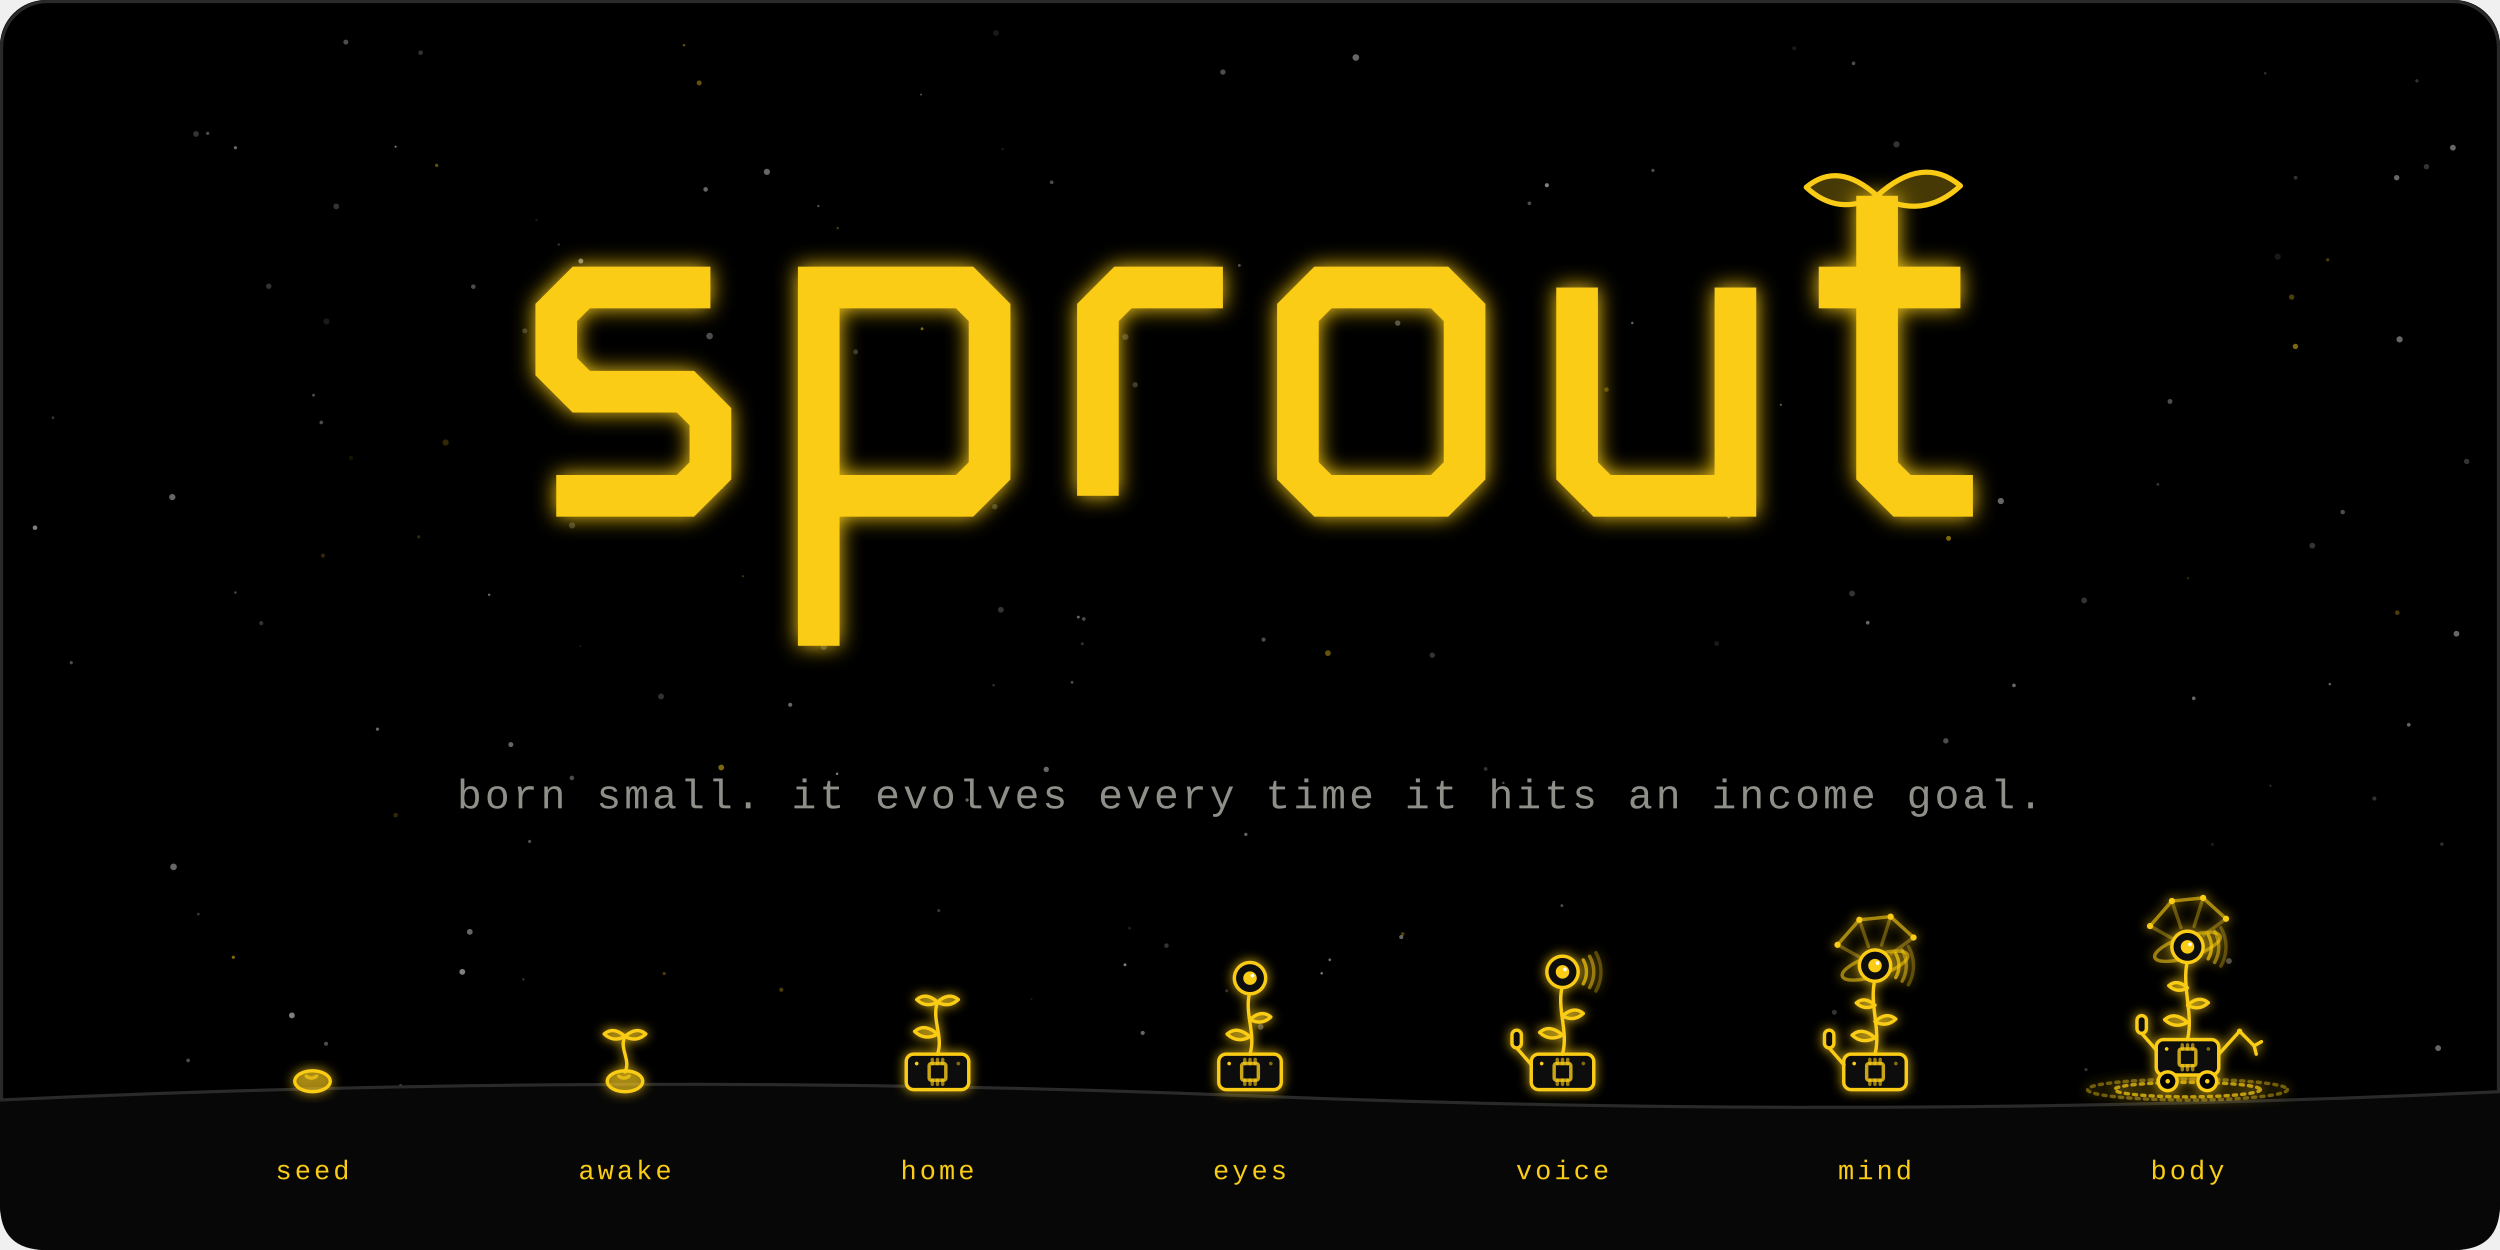
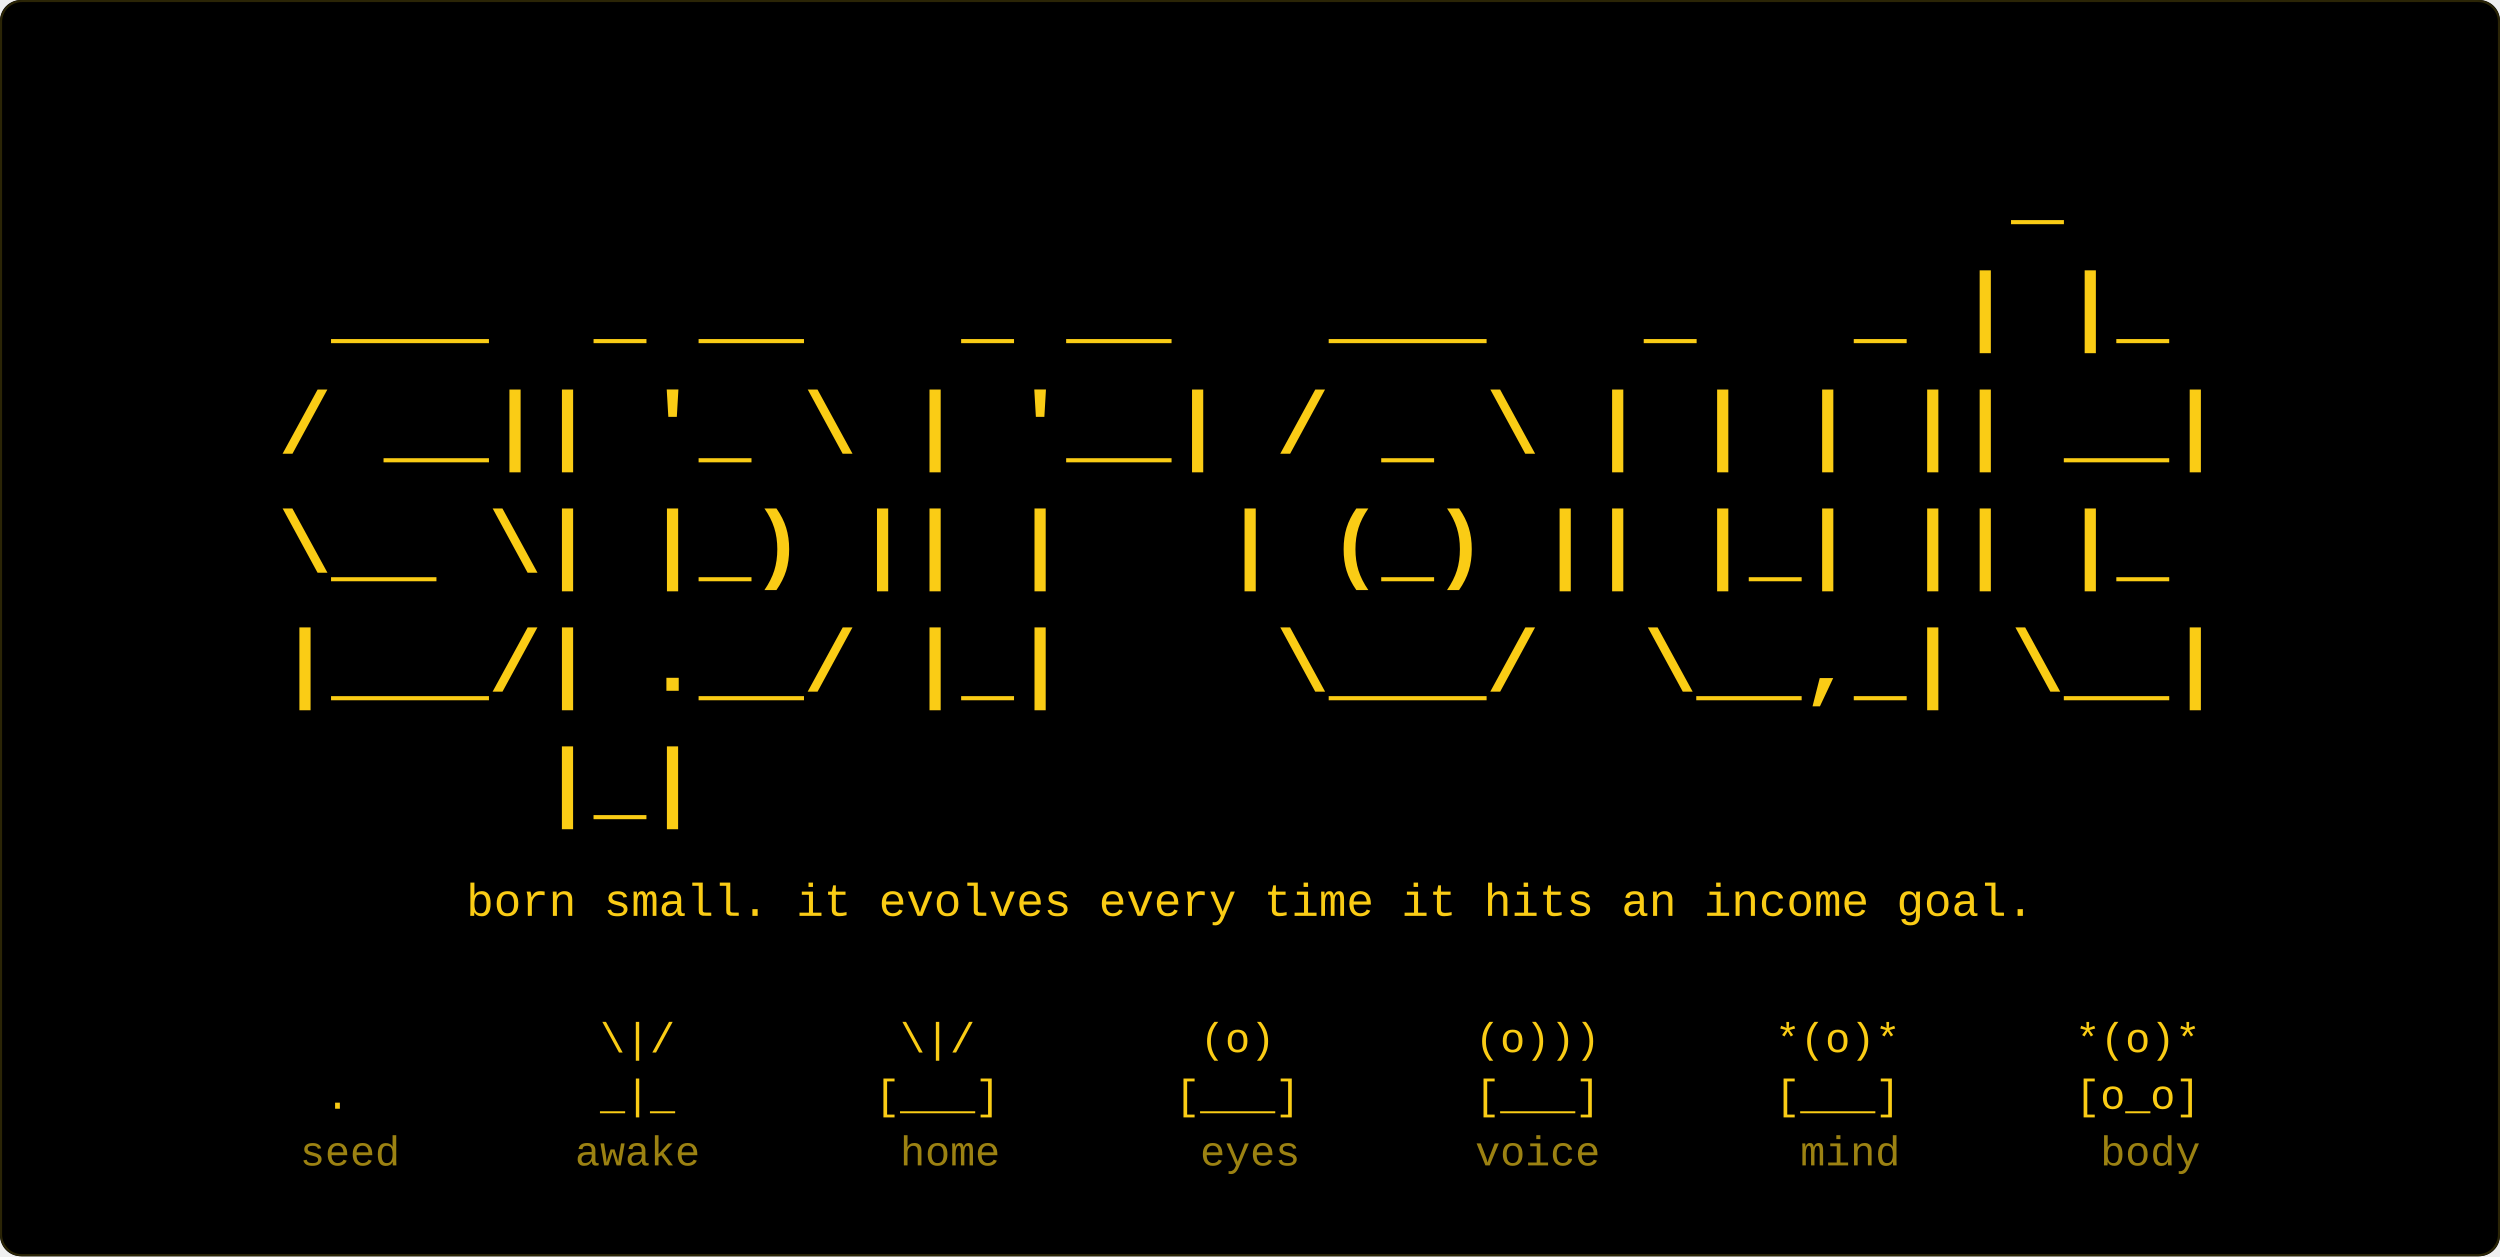
- <svg xmlns="http://www.w3.org/2000/svg" viewBox="0 0 1200 600" width="1200" height="600" role="img" aria-label="sprout: born small. it evolves every time it hits an income goal.">
-   <defs>
-     <linearGradient id="bg" x1="0" y1="0" x2="0" y2="1">
-       <stop offset="0" stop-color="#000000" />
-       <stop offset="1" stop-color="#000000" />
-     </linearGradient>
-     <linearGradient id="spec" gradientUnits="userSpaceOnUse" x1="60" y1="0" x2="1140" y2="0">
-       <stop offset="0" stop-color="#facc15" />
-       <stop offset="0.2" stop-color="#facc15" />
-       <stop offset="0.3" stop-color="#facc15" />
-       <stop offset="0.5" stop-color="#facc15" />
-       <stop offset="0.7" stop-color="#facc15" />
-       <stop offset="0.8" stop-color="#facc15" />
-       <stop offset="1" stop-color="#facc15" />
-     </linearGradient>
-     <filter id="glow" x="-50%" y="-50%" width="200%" height="200%">
-       <feGaussianBlur stdDeviation="5" result="b" />
-       <feMerge>
-         <feMergeNode in="b" />
-         <feMergeNode in="SourceGraphic" />
-       </feMerge>
-     </filter>
-     <marker id="arr" viewBox="0 0 10 10" refX="8" refY="5" markerWidth="7" markerHeight="7" orient="auto-start-reverse">
-       <path d="M0 0L10 5L0 10z" fill="#8f8f8a" />
-     </marker>
-   </defs>
-   <rect width="1200" height="600" rx="22" fill="url(#bg)" />
-   <circle cx="392.8" cy="98.9" r="0.6" fill="#ffffff" opacity="0.3" />
-   <circle cx="442.1" cy="45.4" r="0.5" fill="#ffffff" opacity="0.3" />
-   <circle cx="94.1" cy="64.3" r="1.4" fill="#ffffff" opacity="0.2" />
-   <circle cx="274.5" cy="373.4" r="1.1" fill="#ffffff" opacity="0.3" />
-   <circle cx="1160.1" cy="38.8" r="0.8" fill="#ffffff" opacity="0.2" />
-   <circle cx="150.5" cy="189.7" r="0.7" fill="#ffffff" opacity="0.3" />
-   <circle cx="763.4" cy="226.5" r="0.6" fill="#ffffff" opacity="0.1" />
-   <circle cx="254.2" cy="403.9" r="0.8" fill="#ffffff" opacity="0.3" />
-   <circle cx="544.9" cy="184.7" r="1.3" fill="#ffffff" opacity="0.2" />
-   <circle cx="687.5" cy="314.5" r="1.3" fill="#ffffff" opacity="0.2" />
-   <circle cx="1164.7" cy="80" r="1.3" fill="#ffffff" opacity="0.2" />
-   <circle cx="587" cy="34.6" r="1.3" fill="#ffffff" opacity="0.3" />
-   <circle cx="1041.6" cy="192.7" r="1.2" fill="#ffffff" opacity="0.3" />
-   <circle cx="548.5" cy="495.8" r="1" fill="#ffffff" opacity="0.4" />
-   <circle cx="83.3" cy="416.1" r="1.6" fill="#ffffff" opacity="0.4" />
-   <circle cx="346.7" cy="234.2" r="0.5" fill="#ffffff" opacity="0.3" />
-   <circle cx="209.6" cy="79.4" r="0.8" fill="#facc15" opacity="0.4" />
-   <circle cx="479.9" cy="540.1" r="0.7" fill="#ffffff" opacity="0.3" />
-   <circle cx="338.7" cy="90.9" r="1.1" fill="#ffffff" opacity="0.4" />
-   <circle cx="1172.1" cy="405.2" r="0.8" fill="#ffffff" opacity="0.2" />
-   <circle cx="189.9" cy="391.3" r="1.1" fill="#facc15" opacity="0.2" />
-   <circle cx="16.8" cy="253.3" r="1.1" fill="#ffffff" opacity="0.5" />
-   <circle cx="824" cy="308.9" r="1.2" fill="#ffffff" opacity="0.1" />
-   <circle cx="1069.9" cy="461.3" r="1.4" fill="#ffffff" opacity="0.3" />
-   <circle cx="481.2" cy="71.6" r="0.6" fill="#ffffff" opacity="0.1" />
-   <circle cx="257.5" cy="105.5" r="0.6" fill="#ffffff" opacity="0.1" />
-   <circle cx="189.9" cy="70.4" r="0.5" fill="#ffffff" opacity="0.5" />
-   <circle cx="734.1" cy="97.6" r="0.9" fill="#ffffff" opacity="0.3" />
-   <circle cx="156.5" cy="501" r="1" fill="#ffffff" opacity="0.3" />
-   <circle cx="113" cy="70.9" r="0.8" fill="#ffffff" opacity="0.4" />
-   <circle cx="201.9" cy="25.3" r="1.1" fill="#ffffff" opacity="0.2" />
-   <circle cx="650.8" cy="27.6" r="1.6" fill="#ffffff" opacity="0.4" />
-   <circle cx="830.7" cy="162.4" r="0.7" fill="#ffffff" opacity="0.4" />
-   <circle cx="638.3" cy="460.7" r="0.7" fill="#ffffff" opacity="0.4" />
-   <circle cx="1170.3" cy="503.1" r="1.4" fill="#ffffff" opacity="0.4" />
-   <circle cx="278.6" cy="310.2" r="0.5" fill="#ffffff" opacity="0.1" />
-   <circle cx="340.6" cy="161.3" r="1.6" fill="#ffffff" opacity="0.3" />
-   <circle cx="1113.9" cy="581.1" r="0.9" fill="#ffffff" opacity="0.2" />
-   <circle cx="278.8" cy="125.3" r="1.2" fill="#ffffff" opacity="0.5" />
-   <circle cx="1000.4" cy="288.2" r="1.4" fill="#ffffff" opacity="0.2" />
-   <circle cx="788.8" cy="536" r="1.3" fill="#ffffff" opacity="0.3" />
-   <circle cx="221.9" cy="466.5" r="1.4" fill="#ffffff" opacity="0.5" />
-   <circle cx="477.5" cy="243.2" r="1.3" fill="#ffffff" opacity="0.2" />
-   <circle cx="161.4" cy="99.1" r="1.4" fill="#ffffff" opacity="0.2" />
-   <circle cx="984" cy="576.7" r="0.9" fill="#ffffff" opacity="0.3" />
-   <circle cx="166" cy="20.2" r="1.2" fill="#ffffff" opacity="0.3" />
-   <circle cx="1109.9" cy="261.9" r="1.4" fill="#ffffff" opacity="0.2" />
-   <circle cx="308.2" cy="180.7" r="1.1" fill="#ffffff" opacity="0.2" />
-   <circle cx="504.8" cy="87.5" r="0.9" fill="#ffffff" opacity="0.3" />
-   <circle cx="698" cy="532.9" r="1.5" fill="#ffffff" opacity="0.3" />
-   <circle cx="637.4" cy="313.5" r="1.4" fill="#facc15" opacity="0.4" />
-   <circle cx="924.6" cy="98.3" r="1.3" fill="#facc15" opacity="0.3" />
-   <circle cx="395.4" cy="310.6" r="1.4" fill="#ffffff" opacity="0.2" />
-   <circle cx="670.9" cy="155.1" r="1.3" fill="#ffffff" opacity="0.3" />
-   <circle cx="672.6" cy="449.8" r="1" fill="#ffffff" opacity="0.4" />
-   <circle cx="606.5" cy="307" r="1" fill="#ffffff" opacity="0.3" />
-   <circle cx="574.2" cy="554.3" r="1.5" fill="#ffffff" opacity="0.5" />
-   <circle cx="317.3" cy="334.3" r="1.4" fill="#ffffff" opacity="0.2" />
-   <circle cx="155" cy="266.7" r="1" fill="#facc15" opacity="0.2" />
-   <circle cx="368.1" cy="82.5" r="1.5" fill="#ffffff" opacity="0.4" />
-   <circle cx="442.6" cy="157.8" r="0.7" fill="#facc15" opacity="0.5" />
-   <circle cx="480.4" cy="292.7" r="1.4" fill="#ffffff" opacity="0.2" />
-   <circle cx="519.5" cy="309" r="0.7" fill="#ffffff" opacity="0.2" />
-   <circle cx="861.2" cy="23.2" r="1" fill="#ffffff" opacity="0.1" />
-   <circle cx="401.8" cy="371.4" r="0.6" fill="#ffffff" opacity="0.5" />
-   <circle cx="939.1" cy="571.7" r="0.8" fill="#facc15" opacity="0.5" />
-   <circle cx="225.5" cy="447.3" r="1.4" fill="#ffffff" opacity="0.4" />
-   <circle cx="1124.5" cy="245.8" r="1.1" fill="#ffffff" opacity="0.3" />
-   <circle cx="396.6" cy="172.7" r="0.7" fill="#ffffff" opacity="0.5" />
-   <circle cx="328.3" cy="21.7" r="0.6" fill="#facc15" opacity="0.4" />
-   <circle cx="90.3" cy="509" r="0.9" fill="#ffffff" opacity="0.3" />
-   <circle cx="1101.8" cy="166.3" r="1.3" fill="#facc15" opacity="0.5" />
-   <circle cx="1151.8" cy="162.9" r="1.5" fill="#ffffff" opacity="0.4" />
-   <circle cx="636.6" cy="130.6" r="1.2" fill="#ffffff" opacity="0.2" />
-   <circle cx="957.1" cy="584.8" r="1.3" fill="#facc15" opacity="0.3" />
-   <circle cx="234.8" cy="285.5" r="0.6" fill="#ffffff" opacity="0.4" />
-   <circle cx="520.2" cy="297.1" r="0.9" fill="#ffffff" opacity="0.3" />
-   <circle cx="820.8" cy="577.9" r="1.4" fill="#ffffff" opacity="0.4" />
-   <circle cx="759.9" cy="245.1" r="0.6" fill="#ffffff" opacity="0.2" />
-   <circle cx="95.2" cy="438.8" r="0.7" fill="#ffffff" opacity="0.2" />
-   <circle cx="1001.3" cy="513.4" r="0.8" fill="#ffffff" opacity="0.2" />
-   <circle cx="356.6" cy="276.6" r="0.5" fill="#facc15" opacity="0.3" />
-   <circle cx="398.8" cy="579.3" r="0.5" fill="#ffffff" opacity="0.5" />
-   <circle cx="268.2" cy="117.4" r="0.6" fill="#ffffff" opacity="0.2" />
-   <circle cx="783.5" cy="155" r="0.6" fill="#ffffff" opacity="0.4" />
-   <circle cx="181.2" cy="350" r="0.8" fill="#ffffff" opacity="0.4" />
-   <circle cx="111.4" cy="563.6" r="0.7" fill="#ffffff" opacity="0.5" />
-   <circle cx="934" cy="355.6" r="1.3" fill="#ffffff" opacity="0.3" />
-   <circle cx="346.2" cy="368.4" r="1.4" fill="#facc15" opacity="0.5" />
-   <circle cx="749.7" cy="434.7" r="0.7" fill="#ffffff" opacity="0.3" />
-   <circle cx="605.1" cy="492.9" r="1.4" fill="#ffffff" opacity="0.3" />
-   <circle cx="1062" cy="405.3" r="0.8" fill="#ffffff" opacity="0.1" />
-   <circle cx="168.5" cy="219.8" r="1" fill="#facc15" opacity="0.1" />
-   <circle cx="34.2" cy="318.1" r="0.8" fill="#ffffff" opacity="0.3" />
-   <circle cx="94.5" cy="549.1" r="0.6" fill="#ffffff" opacity="0.3" />
-   <circle cx="889" cy="284.9" r="1.4" fill="#ffffff" opacity="0.2" />
-   <circle cx="901.6" cy="144.9" r="1" fill="#ffffff" opacity="0.4" />
-   <circle cx="102.2" cy="536.4" r="0.6" fill="#ffffff" opacity="0.4" />
-   <circle cx="245.2" cy="357.4" r="1.2" fill="#ffffff" opacity="0.4" />
-   <circle cx="742.5" cy="88.9" r="1" fill="#ffffff" opacity="0.5" />
-   <circle cx="129" cy="137.4" r="1.3" fill="#ffffff" opacity="0.2" />
-   <circle cx="559.9" cy="453.9" r="1.1" fill="#ffffff" opacity="0.2" />
-   <circle cx="113" cy="284.4" r="0.6" fill="#ffffff" opacity="0.3" />
-   <circle cx="1181.7" cy="584.5" r="1.5" fill="#ffffff" opacity="0.5" />
-   <circle cx="99.7" cy="64" r="0.8" fill="#ffffff" opacity="0.3" />
-   <circle cx="721.6" cy="375.8" r="0.6" fill="#ffffff" opacity="0.3" />
-   <circle cx="597.5" cy="516.7" r="0.7" fill="#ffffff" opacity="0.5" />
-   <circle cx="813.5" cy="245.5" r="1" fill="#ffffff" opacity="0.3" />
-   <circle cx="154.2" cy="202.8" r="0.9" fill="#ffffff" opacity="0.3" />
-   <circle cx="1117.3" cy="124.7" r="0.8" fill="#facc15" opacity="0.3" />
-   <circle cx="474" cy="587.3" r="0.9" fill="#ffffff" opacity="0.3" />
-   <circle cx="335.6" cy="39.8" r="1.2" fill="#facc15" opacity="0.4" />
-   <circle cx="187.1" cy="571.3" r="0.8" fill="#ffffff" opacity="0.4" />
-   <circle cx="935.3" cy="258.4" r="1.2" fill="#facc15" opacity="0.5" />
-   <circle cx="1118.3" cy="328.4" r="0.6" fill="#ffffff" opacity="0.4" />
-   <circle cx="542.2" cy="445.5" r="0.8" fill="#ffffff" opacity="0.1" />
-   <circle cx="1101.9" cy="85.3" r="0.9" fill="#ffffff" opacity="0.2" />
-   <circle cx="881.1" cy="574.3" r="1.2" fill="#ffffff" opacity="0.2" />
-   <circle cx="667.4" cy="239.2" r="0.6" fill="#facc15" opacity="0.3" />
-   <circle cx="966.7" cy="329" r="0.9" fill="#ffffff" opacity="0.4" />
-   <circle cx="514.6" cy="327.5" r="0.7" fill="#ffffff" opacity="0.3" />
-   <circle cx="387.5" cy="224.1" r="0.7" fill="#ffffff" opacity="0.1" />
-   <circle cx="1035.8" cy="232.5" r="0.7" fill="#ffffff" opacity="0.2" />
-   <circle cx="896.5" cy="298.9" r="0.9" fill="#ffffff" opacity="0.4" />
-   <circle cx="634.4" cy="467.2" r="0.6" fill="#ffffff" opacity="0.5" />
-   <circle cx="464.2" cy="384" r="0.8" fill="#ffffff" opacity="0.4" />
-   <circle cx="1150.4" cy="85.3" r="1.3" fill="#ffffff" opacity="0.4" />
-   <circle cx="1150.7" cy="294.1" r="1.1" fill="#facc15" opacity="0.3" />
-   <circle cx="540" cy="463.1" r="0.7" fill="#ffffff" opacity="0.5" />
-   <circle cx="140.1" cy="487.4" r="1.4" fill="#ffffff" opacity="0.5" />
-   <circle cx="112" cy="459.5" r="0.8" fill="#facc15" opacity="0.5" />
-   <circle cx="771.1" cy="187" r="1.1" fill="#facc15" opacity="0.3" />
-   <circle cx="910.3" cy="69.3" r="1.5" fill="#ffffff" opacity="0.2" />
-   <circle cx="318.8" cy="467.3" r="0.8" fill="#facc15" opacity="0.3" />
-   <circle cx="1139.7" cy="383.3" r="1" fill="#ffffff" opacity="0.2" />
-   <circle cx="302.5" cy="565.3" r="0.8" fill="#ffffff" opacity="0.1" />
-   <circle cx="598" cy="400.5" r="0.8" fill="#ffffff" opacity="0.4" />
-   <circle cx="1100" cy="142.6" r="1.3" fill="#facc15" opacity="0.3" />
-   <circle cx="478.1" cy="15.9" r="1.4" fill="#ffffff" opacity="0.1" />
-   <circle cx="594.9" cy="127.4" r="0.7" fill="#ffffff" opacity="0.3" />
-   <circle cx="323.7" cy="524.3" r="1" fill="#facc15" opacity="0.2" />
-   <circle cx="274.6" cy="252.2" r="1.5" fill="#ffffff" opacity="0.2" />
-   <circle cx="474.7" cy="134.7" r="0.7" fill="#ffffff" opacity="0.1" />
-   <circle cx="82.7" cy="238.6" r="1.5" fill="#ffffff" opacity="0.4" />
-   <circle cx="1185.1" cy="548.6" r="0.7" fill="#ffffff" opacity="0.5" />
-   <circle cx="889.7" cy="30.4" r="0.9" fill="#ffffff" opacity="0.3" />
-   <circle cx="402.1" cy="109.5" r="0.6" fill="#facc15" opacity="0.3" />
-   <circle cx="1053" cy="335.2" r="0.9" fill="#ffffff" opacity="0.4" />
-   <circle cx="375" cy="475.1" r="1" fill="#facc15" opacity="0.3" />
-   <circle cx="1093.3" cy="123.2" r="1.5" fill="#ffffff" opacity="0.1" />
-   <circle cx="495.1" cy="479.6" r="0.5" fill="#ffffff" opacity="0.1" />
-   <circle cx="85.6" cy="542" r="1.3" fill="#ffffff" opacity="0.5" />
-   <circle cx="410.7" cy="168.9" r="1.2" fill="#ffffff" opacity="0.2" />
-   <circle cx="854.8" cy="194.3" r="0.5" fill="#ffffff" opacity="0.4" />
-   <circle cx="1089.8" cy="377.2" r="0.5" fill="#ffffff" opacity="0.2" />
-   <circle cx="570.8" cy="563.1" r="0.9" fill="#ffffff" opacity="0.2" />
-   <circle cx="517.6" cy="296.2" r="0.7" fill="#ffffff" opacity="0.4" />
-   <circle cx="880.5" cy="485.9" r="1.2" fill="#ffffff" opacity="0.2" />
-   <circle cx="387.8" cy="220.4" r="0.6" fill="#ffffff" opacity="0.2" />
-   <circle cx="897.4" cy="154.4" r="1" fill="#facc15" opacity="0.3" />
-   <circle cx="201" cy="257.7" r="0.8" fill="#facc15" opacity="0.2" />
-   <circle cx="125.4" cy="299.1" r="1" fill="#ffffff" opacity="0.2" />
-   <circle cx="502.2" cy="369.3" r="1.3" fill="#ffffff" opacity="0.4" />
-   <circle cx="793.4" cy="81.8" r="0.8" fill="#ffffff" opacity="0.3" />
-   <circle cx="450.6" cy="437.1" r="0.8" fill="#ffffff" opacity="0.2" />
-   <circle cx="192.3" cy="521.3" r="0.9" fill="#ffffff" opacity="0.3" />
-   <circle cx="1179.1" cy="304.2" r="1.4" fill="#ffffff" opacity="0.4" />
-   <circle cx="1177.4" cy="70.9" r="1.4" fill="#ffffff" opacity="0.4" />
-   <circle cx="1087.3" cy="35.2" r="0.6" fill="#ffffff" opacity="0.2" />
-   <circle cx="1156.2" cy="347.9" r="0.9" fill="#ffffff" opacity="0.4" />
-   <circle cx="540.2" cy="161.7" r="1.5" fill="#ffffff" opacity="0.2" />
-   <circle cx="713.1" cy="369.1" r="0.9" fill="#ffffff" opacity="0.2" />
-   <circle cx="251.9" cy="158.8" r="1.2" fill="#ffffff" opacity="0.2" />
-   <circle cx="25.4" cy="200.5" r="0.7" fill="#ffffff" opacity="0.2" />
-   <circle cx="251.2" cy="470.1" r="0.6" fill="#ffffff" opacity="0.2" />
-   <circle cx="476.9" cy="328.9" r="0.6" fill="#ffffff" opacity="0.2" />
-   <circle cx="829.8" cy="248" r="0.8" fill="#ffffff" opacity="0.5" />
-   <circle cx="379.3" cy="338.3" r="1" fill="#ffffff" opacity="0.4" />
-   <circle cx="1184" cy="221.5" r="1.3" fill="#ffffff" opacity="0.2" />
-   <circle cx="18.9" cy="531.3" r="1.4" fill="#ffffff" opacity="0.3" />
-   <circle cx="1050.2" cy="277.5" r="0.6" fill="#facc15" opacity="0.2" />
-   <circle cx="960.4" cy="240.5" r="1.5" fill="#ffffff" opacity="0.4" />
-   <circle cx="213.9" cy="212.4" r="1.5" fill="#facc15" opacity="0.2" />
-   <circle cx="588.8" cy="475.6" r="0.7" fill="#ffffff" opacity="0.2" />
-   <circle cx="1121.1" cy="573.9" r="0.6" fill="#ffffff" opacity="0.5" />
-   <circle cx="468.2" cy="532.8" r="1.4" fill="#ffffff" opacity="0.2" />
-   <circle cx="936.1" cy="139.9" r="1.4" fill="#ffffff" opacity="0.4" />
-   <circle cx="227.2" cy="137.6" r="1.1" fill="#ffffff" opacity="0.3" />
-   <circle cx="156.7" cy="154.3" r="1.5" fill="#ffffff" opacity="0.1" />
-   <circle cx="673.3" cy="448.3" r="0.9" fill="#facc15" opacity="0.3" />
-   <rect x="0.75" y="0.75" width="1198.5" height="598.5" rx="22" fill="none" stroke="#2a2a2a" stroke-width="1.5" />
-   <defs>
-     <linearGradient id="wm" gradientUnits="userSpaceOnUse" x1="0" y1="0" x2="690" y2="0">
-       <stop offset="0" stop-color="#facc15" />
-       <stop offset="0.2" stop-color="#facc15" />
-       <stop offset="0.3" stop-color="#facc15" />
-       <stop offset="0.5" stop-color="#facc15" />
-       <stop offset="0.7" stop-color="#facc15" />
-       <stop offset="0.8" stop-color="#facc15" />
-       <stop offset="1" stop-color="#facc15" />
-     </linearGradient>
-   </defs>
-   <g transform="translate(257 138)" fill="none" stroke="url(#wm)" stroke-width="20" stroke-linecap="butt" stroke-linejoin="miter" filter="url(#glow)">
-     <path d="M84 0H22L10 12V38L22 50H72L84 62V88L72 100H10" />
-     <path d="M136 172V0H206L218 12V88L206 100H136" />
-     <path d="M270 100V12L282 0H330" />
-     <path d="M378 0H434L446 12V88L434 100H378L366 88V12Z" />
-     <path d="M500 0V88L512 100H576V0" />
-     <path d="M644 -44V88L656 100H690M616 0H684" />
+ <svg xmlns="http://www.w3.org/2000/svg" viewBox="0 0 1200 603" width="1200" height="603" role="img" aria-label="sprout: born small. it evolves every time it hits an income goal.">
+   <rect width="1200" height="603" rx="10" fill="#000000" />
+   <rect x="0.5" y="0.5" width="1199" height="602" rx="10" fill="none" stroke="#2b2506" />
+   <g font-family="Consolas,'SF Mono',SFMono-Regular,Menlo,'Liberation Mono','Courier New',monospace" xml:space="preserve">
+     <text x="965.4" y="103.1" font-size="42" textLength="25.2" lengthAdjust="spacing" fill="#facc15" font-weight="700">_</text>
+     <text x="159.0" y="160.2" font-size="42" textLength="882.0" lengthAdjust="spacing" fill="#facc15" font-weight="700">___  _ __   _ __   ___   _   _ | |_</text>
+     <text x="133.8" y="217.4" font-size="42" textLength="932.4" lengthAdjust="spacing" fill="#facc15" font-weight="700">/ __|| '_ \ | '__| / _ \ | | | || __|</text>
+     <text x="133.8" y="274.5" font-size="42" textLength="907.2" lengthAdjust="spacing" fill="#facc15" font-weight="700">\__ \| |_) || |   | (_) || |_| || |_</text>
+     <text x="133.8" y="331.6" font-size="42" textLength="932.4" lengthAdjust="spacing" fill="#facc15" font-weight="700">|___/| .__/ |_|    \___/  \__,_| \__|</text>
+     <text x="259.8" y="388.7" font-size="42" textLength="75.6" lengthAdjust="spacing" fill="#facc15" font-weight="700">|_|</text>
+     <text x="223.8" y="439.6" font-size="22" textLength="752.4" lengthAdjust="spacing" fill="#facc15">born small. it evolves every time it hits an income goal.</text>
+     <text x="288.0" y="505.0" font-size="20" textLength="768.0" lengthAdjust="spacing" fill="#facc15">\|/         \|/         (o)        (o)))       *(o)*       *(o)*</text>
+     <text x="156.0" y="532.2" font-size="20" textLength="900.0" lengthAdjust="spacing" fill="#facc15">.          _|_        [___]       [___]       [___]       [___]       [o_o]</text>
+     <text x="144.0" y="559.4" font-size="20" textLength="912.0" lengthAdjust="spacing" fill="#9c8212">seed       awake        home        eyes       voice        mind        body</text>
  </g>
-   <g transform="translate(901 94)" stroke-width="2.5" stroke-linejoin="round">
-     <path d="M0 0 q-18.7 -17 -34 -4.1 q15.3 14.3 34 4.1 z" fill="#facc15" fill-opacity="0.28" stroke="#facc15" />
-     <path d="M0 0 q22 -20 40 -4.8 q-18 16.8 -40 4.8 z" fill="#facc15" fill-opacity="0.28" stroke="#facc15" />
-   </g>
-   <text x="600" y="388" font-family="Consolas,'SF Mono',SFMono-Regular,Menlo,'Liberation Mono','Courier New',monospace" font-size="19.8" fill="#8f8f8a" text-anchor="middle" letter-spacing="1.5">born small.  it evolves every time it hits an income goal.</text>
-   <path d="M0 528Q300 514 600 526T1200 524V578Q1200 600 1178 600H22Q0 600 0 578Z" fill="#070707" />
-   <path d="M0 528Q300 514 600 526T1200 524" fill="none" stroke="#2a2a2a" stroke-width="1.5" />
-   <g transform="translate(150 523) scale(0.5)" stroke-width="3.3" stroke-linecap="round" stroke-linejoin="round" filter="url(#glow)">
-     <ellipse cx="0" cy="-8" rx="17" ry="10" fill="#facc15" fill-opacity="0.35" stroke="#facc15" />
-     <path d="M-6 -13 q5 4 10 0" fill="none" stroke="#facc15" opacity="0.7" />
-   </g>
-   <text x="150" y="566" font-family="Consolas,'SF Mono',SFMono-Regular,Menlo,'Liberation Mono','Courier New',monospace" font-size="12.9" fill="#facc15" text-anchor="middle" letter-spacing="1.5">seed</text>
-   <g transform="translate(300 523) scale(0.5)" stroke-width="3.3" stroke-linecap="round" stroke-linejoin="round" filter="url(#glow)">
-     <ellipse cx="0" cy="-8" rx="17" ry="10" fill="#facc15" fill-opacity="0.35" stroke="#facc15" />
-     <path d="M-6 -13 q5 4 10 0" fill="none" stroke="#facc15" opacity="0.7" />
-     <path d="M0 -17 C6 -28.3 -6 -39.7 0 -51" fill="none" stroke="#facc15" />
-     <path d="M0 -51 q-11 -10 -20 -2.4 q9 8.4 20 2.4 z" fill="#facc15" fill-opacity="0.28" stroke="#facc15" />
-     <path d="M0 -51 q11 -10 20 -2.4 q-9 8.4 -20 2.4 z" fill="#facc15" fill-opacity="0.28" stroke="#facc15" />
-   </g>
-   <text x="300" y="566" font-family="Consolas,'SF Mono',SFMono-Regular,Menlo,'Liberation Mono','Courier New',monospace" font-size="12.9" fill="#facc15" text-anchor="middle" letter-spacing="1.5">awake</text>
-   <g transform="translate(450 523) scale(0.5)" stroke-width="3.3" stroke-linecap="round" stroke-linejoin="round" filter="url(#glow)">
-     <rect x="-30" y="-34" width="60" height="34" rx="7" fill="#0c0c0c" stroke="#facc15" />
-     <rect x="-8" y="-25" width="16" height="16" rx="2" fill="none" stroke="#facc15" opacity="0.8" />
-     <path d="M-5 -25v-4M-5 -9v4" stroke="#facc15" opacity="0.6" />
-     <path d="M0 -25v-4M0 -9v4" stroke="#facc15" opacity="0.6" />
-     <path d="M5 -25v-4M5 -9v4" stroke="#facc15" opacity="0.6" />
-     <circle cx="-20" cy="-25" r="1.8" fill="#facc15" />
-     <circle cx="20" cy="-25" r="1.8" fill="#facc15" opacity="0.5" />
-     <path d="M0 -34 C6 -50.7 -6 -67.3 0 -84" fill="none" stroke="#facc15" />
-     <path d="M0 -53.2 q-12.1 -11 -22 -2.6 q9.9 9.2 22 2.6 z" fill="#facc15" fill-opacity="0.28" stroke="#facc15" />
-     <path d="M0 -84 q-11 -10 -20 -2.4 q9 8.4 20 2.4 z" fill="#facc15" fill-opacity="0.28" stroke="#facc15" />
-     <path d="M0 -84 q11 -10 20 -2.4 q-9 8.4 -20 2.4 z" fill="#facc15" fill-opacity="0.28" stroke="#facc15" />
-   </g>
-   <text x="450" y="566" font-family="Consolas,'SF Mono',SFMono-Regular,Menlo,'Liberation Mono','Courier New',monospace" font-size="12.9" fill="#facc15" text-anchor="middle" letter-spacing="1.5">home</text>
-   <g transform="translate(600 523) scale(0.5)" stroke-width="3.3" stroke-linecap="round" stroke-linejoin="round" filter="url(#glow)">
-     <rect x="-30" y="-34" width="60" height="34" rx="7" fill="#0c0c0c" stroke="#facc15" />
-     <rect x="-8" y="-25" width="16" height="16" rx="2" fill="none" stroke="#facc15" opacity="0.8" />
-     <path d="M-5 -25v-4M-5 -9v4" stroke="#facc15" opacity="0.6" />
-     <path d="M0 -25v-4M0 -9v4" stroke="#facc15" opacity="0.6" />
-     <path d="M5 -25v-4M5 -9v4" stroke="#facc15" opacity="0.6" />
-     <circle cx="-20" cy="-25" r="1.8" fill="#facc15" />
-     <circle cx="20" cy="-25" r="1.8" fill="#facc15" opacity="0.5" />
-     <path d="M0 -34 C6 -54 -6 -74 0 -94" fill="none" stroke="#facc15" />
-     <path d="M0 -50.7 q-12.1 -11 -22 -2.6 q9.9 9.2 22 2.6 z" fill="#facc15" fill-opacity="0.28" stroke="#facc15" />
-     <path d="M0 -67.3 q11 -10 20 -2.4 q-9 8.4 -20 2.4 z" fill="#facc15" fill-opacity="0.28" stroke="#facc15" />
-     <circle cx="0" cy="-107" r="15" fill="#0c0c0c" stroke="#facc15" />
-     <circle cx="0" cy="-107" r="6.5" fill="#facc15" />
-     <circle cx="2.4" cy="-109.4" r="1.8" fill="#ffffff" />
-   </g>
-   <text x="600" y="566" font-family="Consolas,'SF Mono',SFMono-Regular,Menlo,'Liberation Mono','Courier New',monospace" font-size="12.9" fill="#facc15" text-anchor="middle" letter-spacing="1.5">eyes</text>
-   <g transform="translate(750 523) scale(0.5)" stroke-width="3.3" stroke-linecap="round" stroke-linejoin="round" filter="url(#glow)">
-     <rect x="-30" y="-34" width="60" height="34" rx="7" fill="#0c0c0c" stroke="#facc15" />
-     <rect x="-8" y="-25" width="16" height="16" rx="2" fill="none" stroke="#facc15" opacity="0.8" />
-     <path d="M-5 -25v-4M-5 -9v4" stroke="#facc15" opacity="0.6" />
-     <path d="M0 -25v-4M0 -9v4" stroke="#facc15" opacity="0.6" />
-     <path d="M5 -25v-4M5 -9v4" stroke="#facc15" opacity="0.6" />
-     <circle cx="-20" cy="-25" r="1.8" fill="#facc15" />
-     <circle cx="20" cy="-25" r="1.8" fill="#facc15" opacity="0.5" />
-     <path d="M0 -34 C6 -56 -6 -78 0 -100" fill="none" stroke="#facc15" />
-     <path d="M0 -52.3 q-12.1 -11 -22 -2.6 q9.9 9.2 22 2.6 z" fill="#facc15" fill-opacity="0.28" stroke="#facc15" />
-     <path d="M0 -70.7 q11 -10 20 -2.4 q-9 8.4 -20 2.4 z" fill="#facc15" fill-opacity="0.28" stroke="#facc15" />
-     <circle cx="0" cy="-113" r="15" fill="#0c0c0c" stroke="#facc15" />
-     <circle cx="0" cy="-113" r="6.5" fill="#facc15" />
-     <circle cx="2.4" cy="-115.4" r="1.8" fill="#ffffff" />
-     <path d="M19.9 -124.5A23 23 0 0 1 19.9 -101.5" fill="none" stroke="#facc15" opacity="0.7" />
-     <path d="M26 -128A30 30 0 0 1 26 -98" fill="none" stroke="#facc15" opacity="0.5" />
-     <path d="M32 -131.5A37 37 0 0 1 32 -94.5" fill="none" stroke="#facc15" opacity="0.3" />
-     <path d="M-30 -24L-44 -40" fill="none" stroke="#facc15" />
-     <rect x="-48.5" y="-57" width="9" height="17" rx="4.5" fill="#0c0c0c" stroke="#facc15" />
-   </g>
-   <text x="750" y="566" font-family="Consolas,'SF Mono',SFMono-Regular,Menlo,'Liberation Mono','Courier New',monospace" font-size="12.9" fill="#facc15" text-anchor="middle" letter-spacing="1.5">voice</text>
-   <g transform="translate(900 523) scale(0.5)" stroke-width="3.3" stroke-linecap="round" stroke-linejoin="round" filter="url(#glow)">
-     <rect x="-30" y="-34" width="60" height="34" rx="7" fill="#0c0c0c" stroke="#facc15" />
-     <rect x="-8" y="-25" width="16" height="16" rx="2" fill="none" stroke="#facc15" opacity="0.8" />
-     <path d="M-5 -25v-4M-5 -9v4" stroke="#facc15" opacity="0.6" />
-     <path d="M0 -25v-4M0 -9v4" stroke="#facc15" opacity="0.6" />
-     <path d="M5 -25v-4M5 -9v4" stroke="#facc15" opacity="0.6" />
-     <circle cx="-20" cy="-25" r="1.8" fill="#facc15" />
-     <circle cx="20" cy="-25" r="1.8" fill="#facc15" opacity="0.5" />
-     <path d="M0 -34 C6 -58 -6 -82 0 -106" fill="none" stroke="#facc15" />
-     <path d="M0 -49.7 q-12.1 -11 -22 -2.6 q9.9 9.2 22 2.6 z" fill="#facc15" fill-opacity="0.28" stroke="#facc15" />
-     <path d="M0 -65.3 q11 -10 20 -2.4 q-9 8.4 -20 2.4 z" fill="#facc15" fill-opacity="0.28" stroke="#facc15" />
-     <path d="M0 -81 q-9.9 -9 -18 -2.2 q8.1 7.6 18 2.2 z" fill="#facc15" fill-opacity="0.28" stroke="#facc15" />
-     <ellipse cx="0" cy="-119" rx="33" ry="10" fill="none" stroke="#facc15" opacity="0.55" transform="rotate(-18 0 -119)" />
-     <polyline points="-36,-139 -15,-163 15,-166 37,-146" fill="none" stroke="#facc15" opacity="0.6" />
-     <path d="M-36 -139L-15.1 -127.4" stroke="#facc15" opacity="0.35" />
-     <circle cx="-36" cy="-139" r="3" fill="#facc15" />
-     <path d="M-15 -163L-6.3 -137.5" stroke="#facc15" opacity="0.35" />
-     <circle cx="-15" cy="-163" r="3" fill="#facc15" />
-     <path d="M15 -166L6.3 -138.7" stroke="#facc15" opacity="0.35" />
-     <circle cx="15" cy="-166" r="3" fill="#facc15" />
-     <path d="M37 -146L15.5 -130.3" stroke="#facc15" opacity="0.35" />
-     <circle cx="37" cy="-146" r="3" fill="#facc15" />
-     <circle cx="0" cy="-119" r="15" fill="#0c0c0c" stroke="#facc15" />
-     <circle cx="0" cy="-119" r="6.5" fill="#facc15" />
-     <circle cx="2.4" cy="-121.4" r="1.8" fill="#ffffff" />
-     <path d="M19.9 -130.5A23 23 0 0 1 19.9 -107.5" fill="none" stroke="#facc15" opacity="0.7" />
-     <path d="M26 -134A30 30 0 0 1 26 -104" fill="none" stroke="#facc15" opacity="0.5" />
-     <path d="M32 -137.5A37 37 0 0 1 32 -100.5" fill="none" stroke="#facc15" opacity="0.3" />
-     <path d="M-30 -24L-44 -40" fill="none" stroke="#facc15" />
-     <rect x="-48.5" y="-57" width="9" height="17" rx="4.5" fill="#0c0c0c" stroke="#facc15" />
-   </g>
-   <text x="900" y="566" font-family="Consolas,'SF Mono',SFMono-Regular,Menlo,'Liberation Mono','Courier New',monospace" font-size="12.9" fill="#facc15" text-anchor="middle" letter-spacing="1.5">mind</text>
-   <g transform="translate(1050 523) scale(0.5)" stroke-width="3.3" stroke-linecap="round" stroke-linejoin="round" filter="url(#glow)">
-     <ellipse cx="0" cy="0" rx="70" ry="7" fill="none" stroke="#facc15" stroke-dasharray="3 5" opacity="0.7" />
-     <ellipse cx="0" cy="0" rx="96" ry="10" fill="none" stroke="#facc15" stroke-dasharray="3 5" opacity="0.4" />
-     <rect x="-30" y="-48" width="60" height="34" rx="7" fill="#0c0c0c" stroke="#facc15" />
-     <rect x="-8" y="-39" width="16" height="16" rx="2" fill="none" stroke="#facc15" opacity="0.8" />
-     <path d="M-5 -39v-4M-5 -23v4" stroke="#facc15" opacity="0.6" />
-     <path d="M0 -39v-4M0 -23v4" stroke="#facc15" opacity="0.6" />
-     <path d="M5 -39v-4M5 -23v4" stroke="#facc15" opacity="0.6" />
-     <circle cx="-20" cy="-39" r="1.8" fill="#facc15" />
-     <circle cx="20" cy="-39" r="1.8" fill="#facc15" opacity="0.5" />
-     <path d="M0 -48 C6 -73.3 -6 -98.7 0 -124" fill="none" stroke="#facc15" />
-     <path d="M0 -64.5 q-12.1 -11 -22 -2.6 q9.9 9.2 22 2.6 z" fill="#facc15" fill-opacity="0.28" stroke="#facc15" />
-     <path d="M0 -81 q11 -10 20 -2.4 q-9 8.4 -20 2.4 z" fill="#facc15" fill-opacity="0.28" stroke="#facc15" />
-     <path d="M0 -97.6 q-9.9 -9 -18 -2.2 q8.1 7.6 18 2.2 z" fill="#facc15" fill-opacity="0.28" stroke="#facc15" />
-     <ellipse cx="0" cy="-137" rx="33" ry="10" fill="none" stroke="#facc15" opacity="0.55" transform="rotate(-18 0 -137)" />
-     <polyline points="-36,-157 -15,-181 15,-184 37,-164" fill="none" stroke="#facc15" opacity="0.6" />
-     <path d="M-36 -157L-15.1 -145.4" stroke="#facc15" opacity="0.35" />
-     <circle cx="-36" cy="-157" r="3" fill="#facc15" />
-     <path d="M-15 -181L-6.3 -155.5" stroke="#facc15" opacity="0.35" />
-     <circle cx="-15" cy="-181" r="3" fill="#facc15" />
-     <path d="M15 -184L6.3 -156.7" stroke="#facc15" opacity="0.35" />
-     <circle cx="15" cy="-184" r="3" fill="#facc15" />
-     <path d="M37 -164L15.5 -148.3" stroke="#facc15" opacity="0.35" />
-     <circle cx="37" cy="-164" r="3" fill="#facc15" />
-     <circle cx="0" cy="-137" r="15" fill="#0c0c0c" stroke="#facc15" />
-     <circle cx="0" cy="-137" r="6.5" fill="#facc15" />
-     <circle cx="2.4" cy="-139.4" r="1.8" fill="#ffffff" />
-     <path d="M19.9 -148.5A23 23 0 0 1 19.9 -125.5" fill="none" stroke="#facc15" opacity="0.7" />
-     <path d="M26 -152A30 30 0 0 1 26 -122" fill="none" stroke="#facc15" opacity="0.5" />
-     <path d="M32 -155.5A37 37 0 0 1 32 -118.5" fill="none" stroke="#facc15" opacity="0.3" />
-     <path d="M-30 -38L-44 -54" fill="none" stroke="#facc15" />
-     <rect x="-48.5" y="-71" width="9" height="17" rx="4.5" fill="#0c0c0c" stroke="#facc15" />
-     <circle cx="-19" cy="-8" r="9" fill="#000000" stroke="#facc15" />
-     <circle cx="-19" cy="-8" r="2.2" fill="#facc15" />
-     <circle cx="19" cy="-8" r="9" fill="#000000" stroke="#facc15" />
-     <circle cx="19" cy="-8" r="2.2" fill="#facc15" />
-     <polyline points="30,-34 50,-56 64,-42" fill="none" stroke="#facc15" />
-     <circle cx="50" cy="-56" r="2.6" fill="#facc15" />
-     <path d="M64 -42l7 -4M64 -42l2 8" fill="none" stroke="#facc15" />
-   </g>
-   <text x="1050" y="566" font-family="Consolas,'SF Mono',SFMono-Regular,Menlo,'Liberation Mono','Courier New',monospace" font-size="12.9" fill="#facc15" text-anchor="middle" letter-spacing="1.5">body</text>
</svg>
